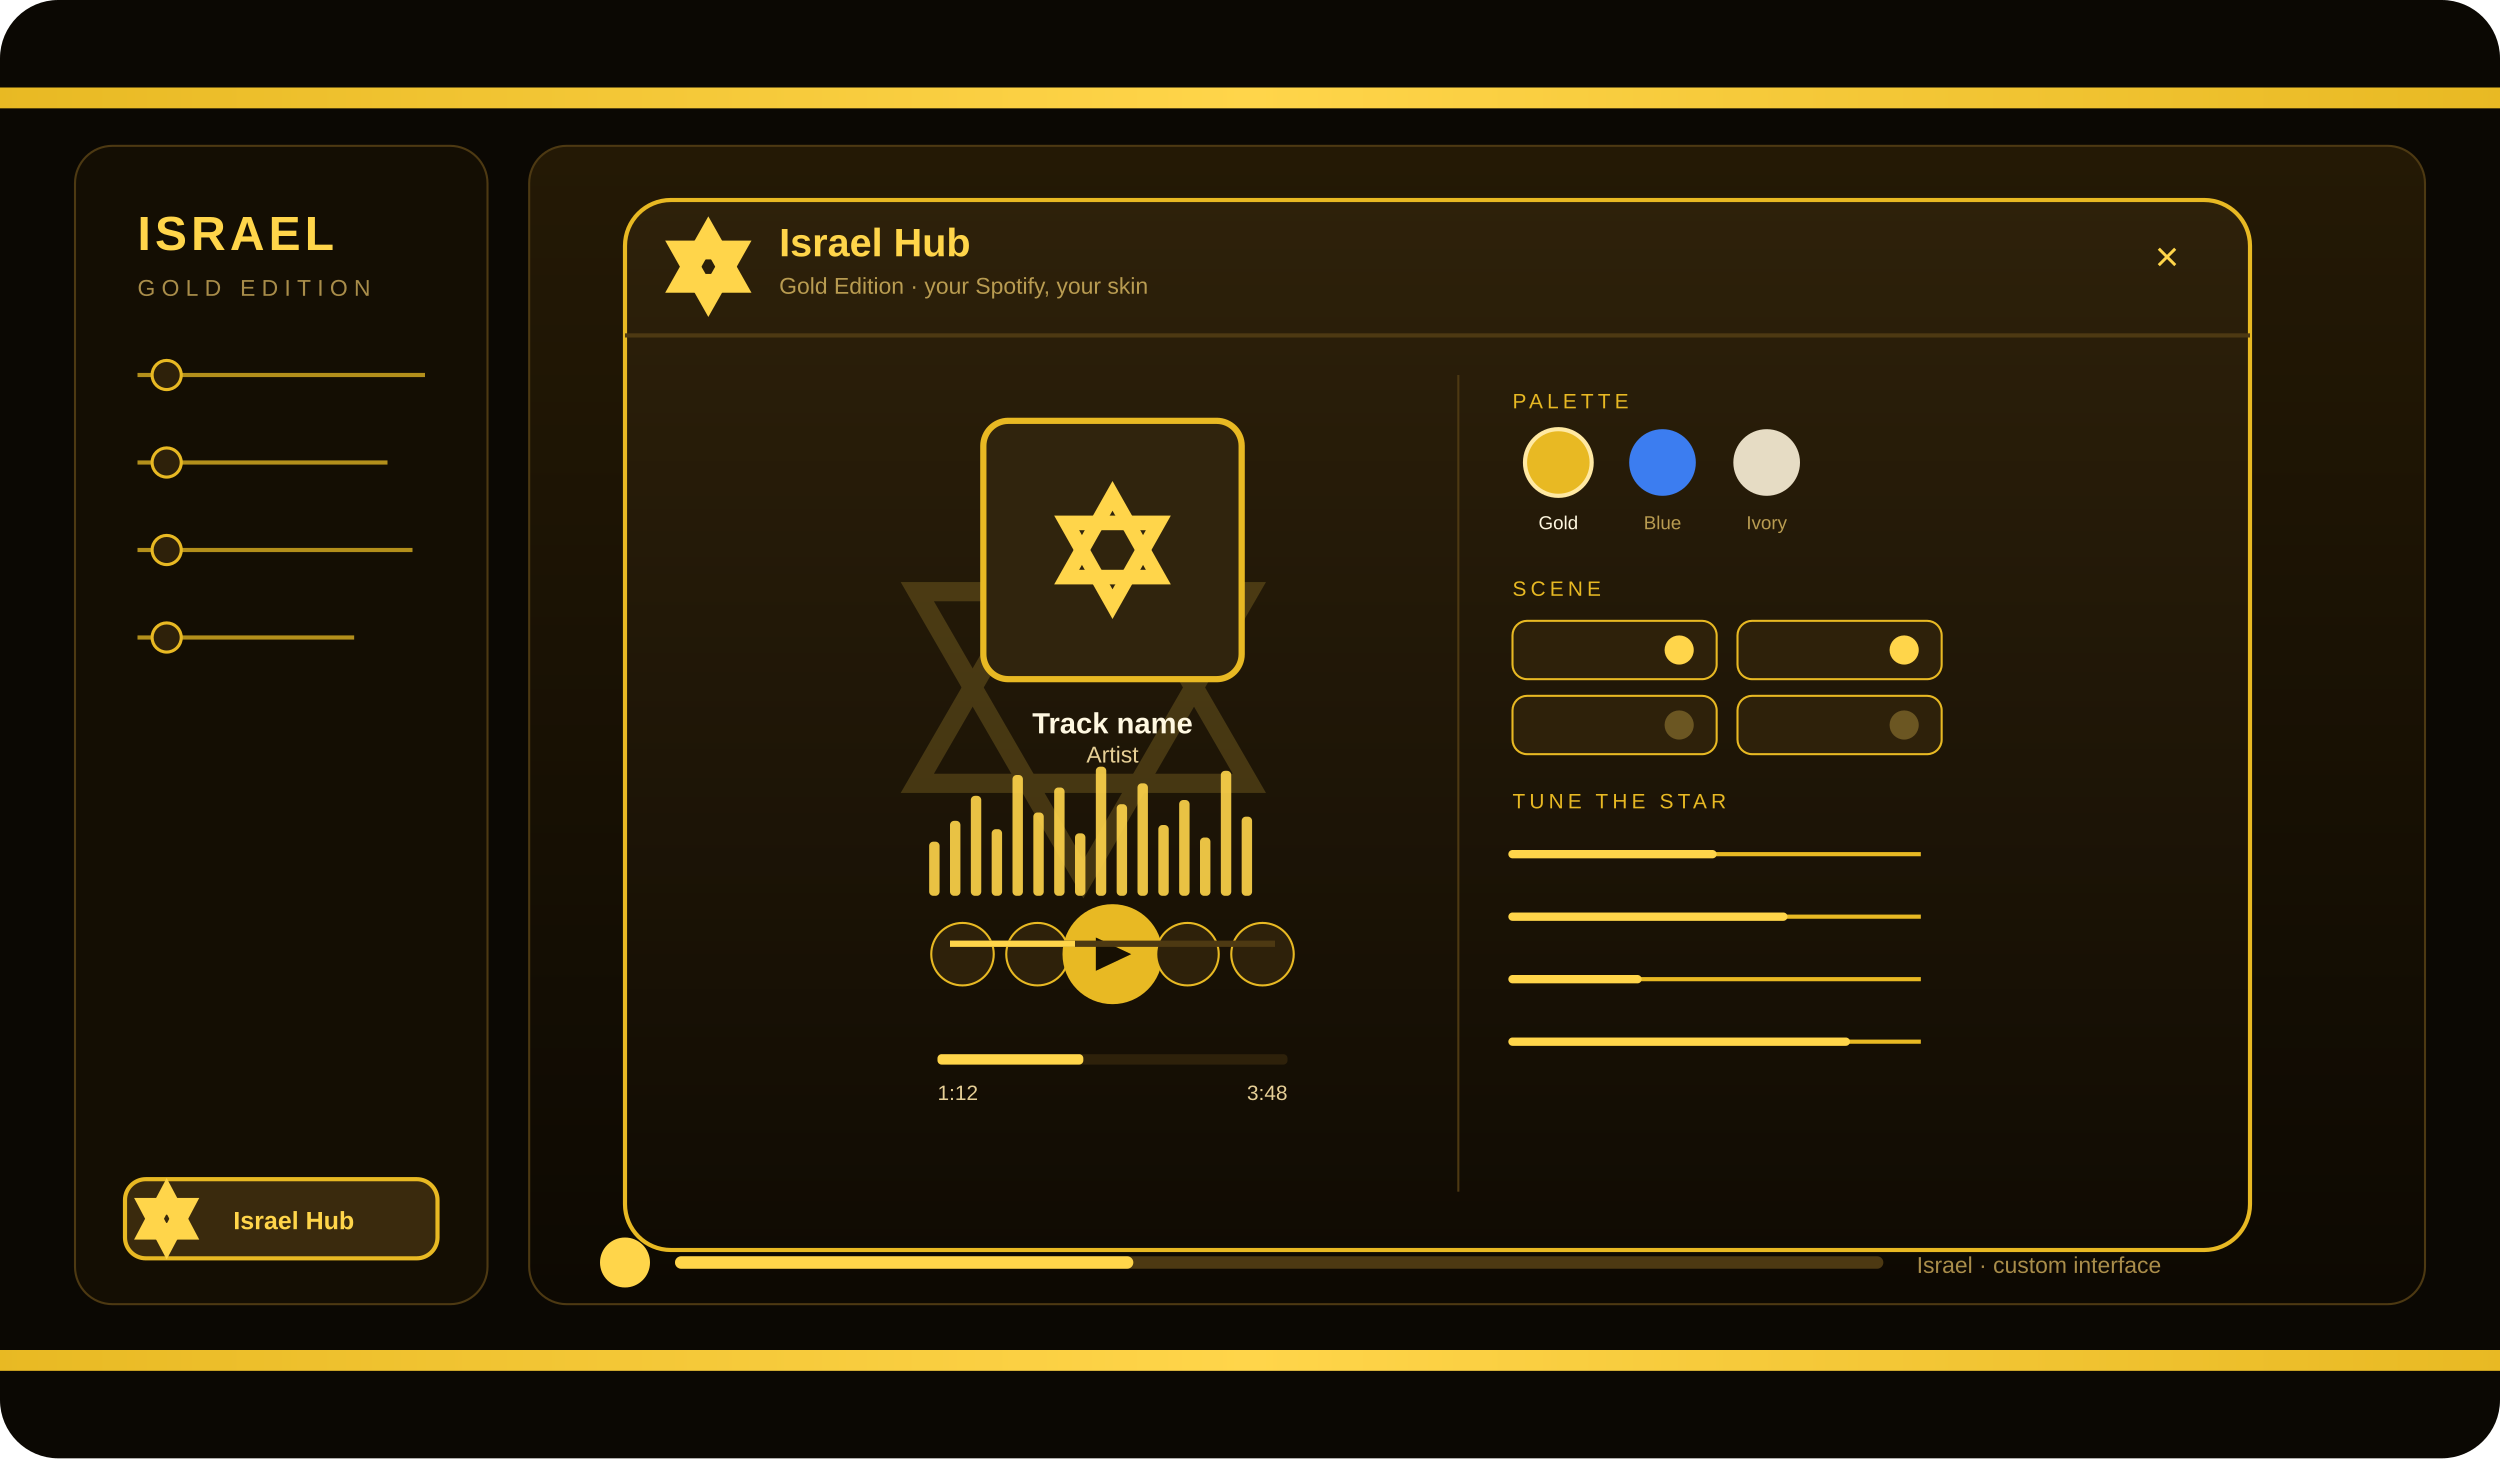
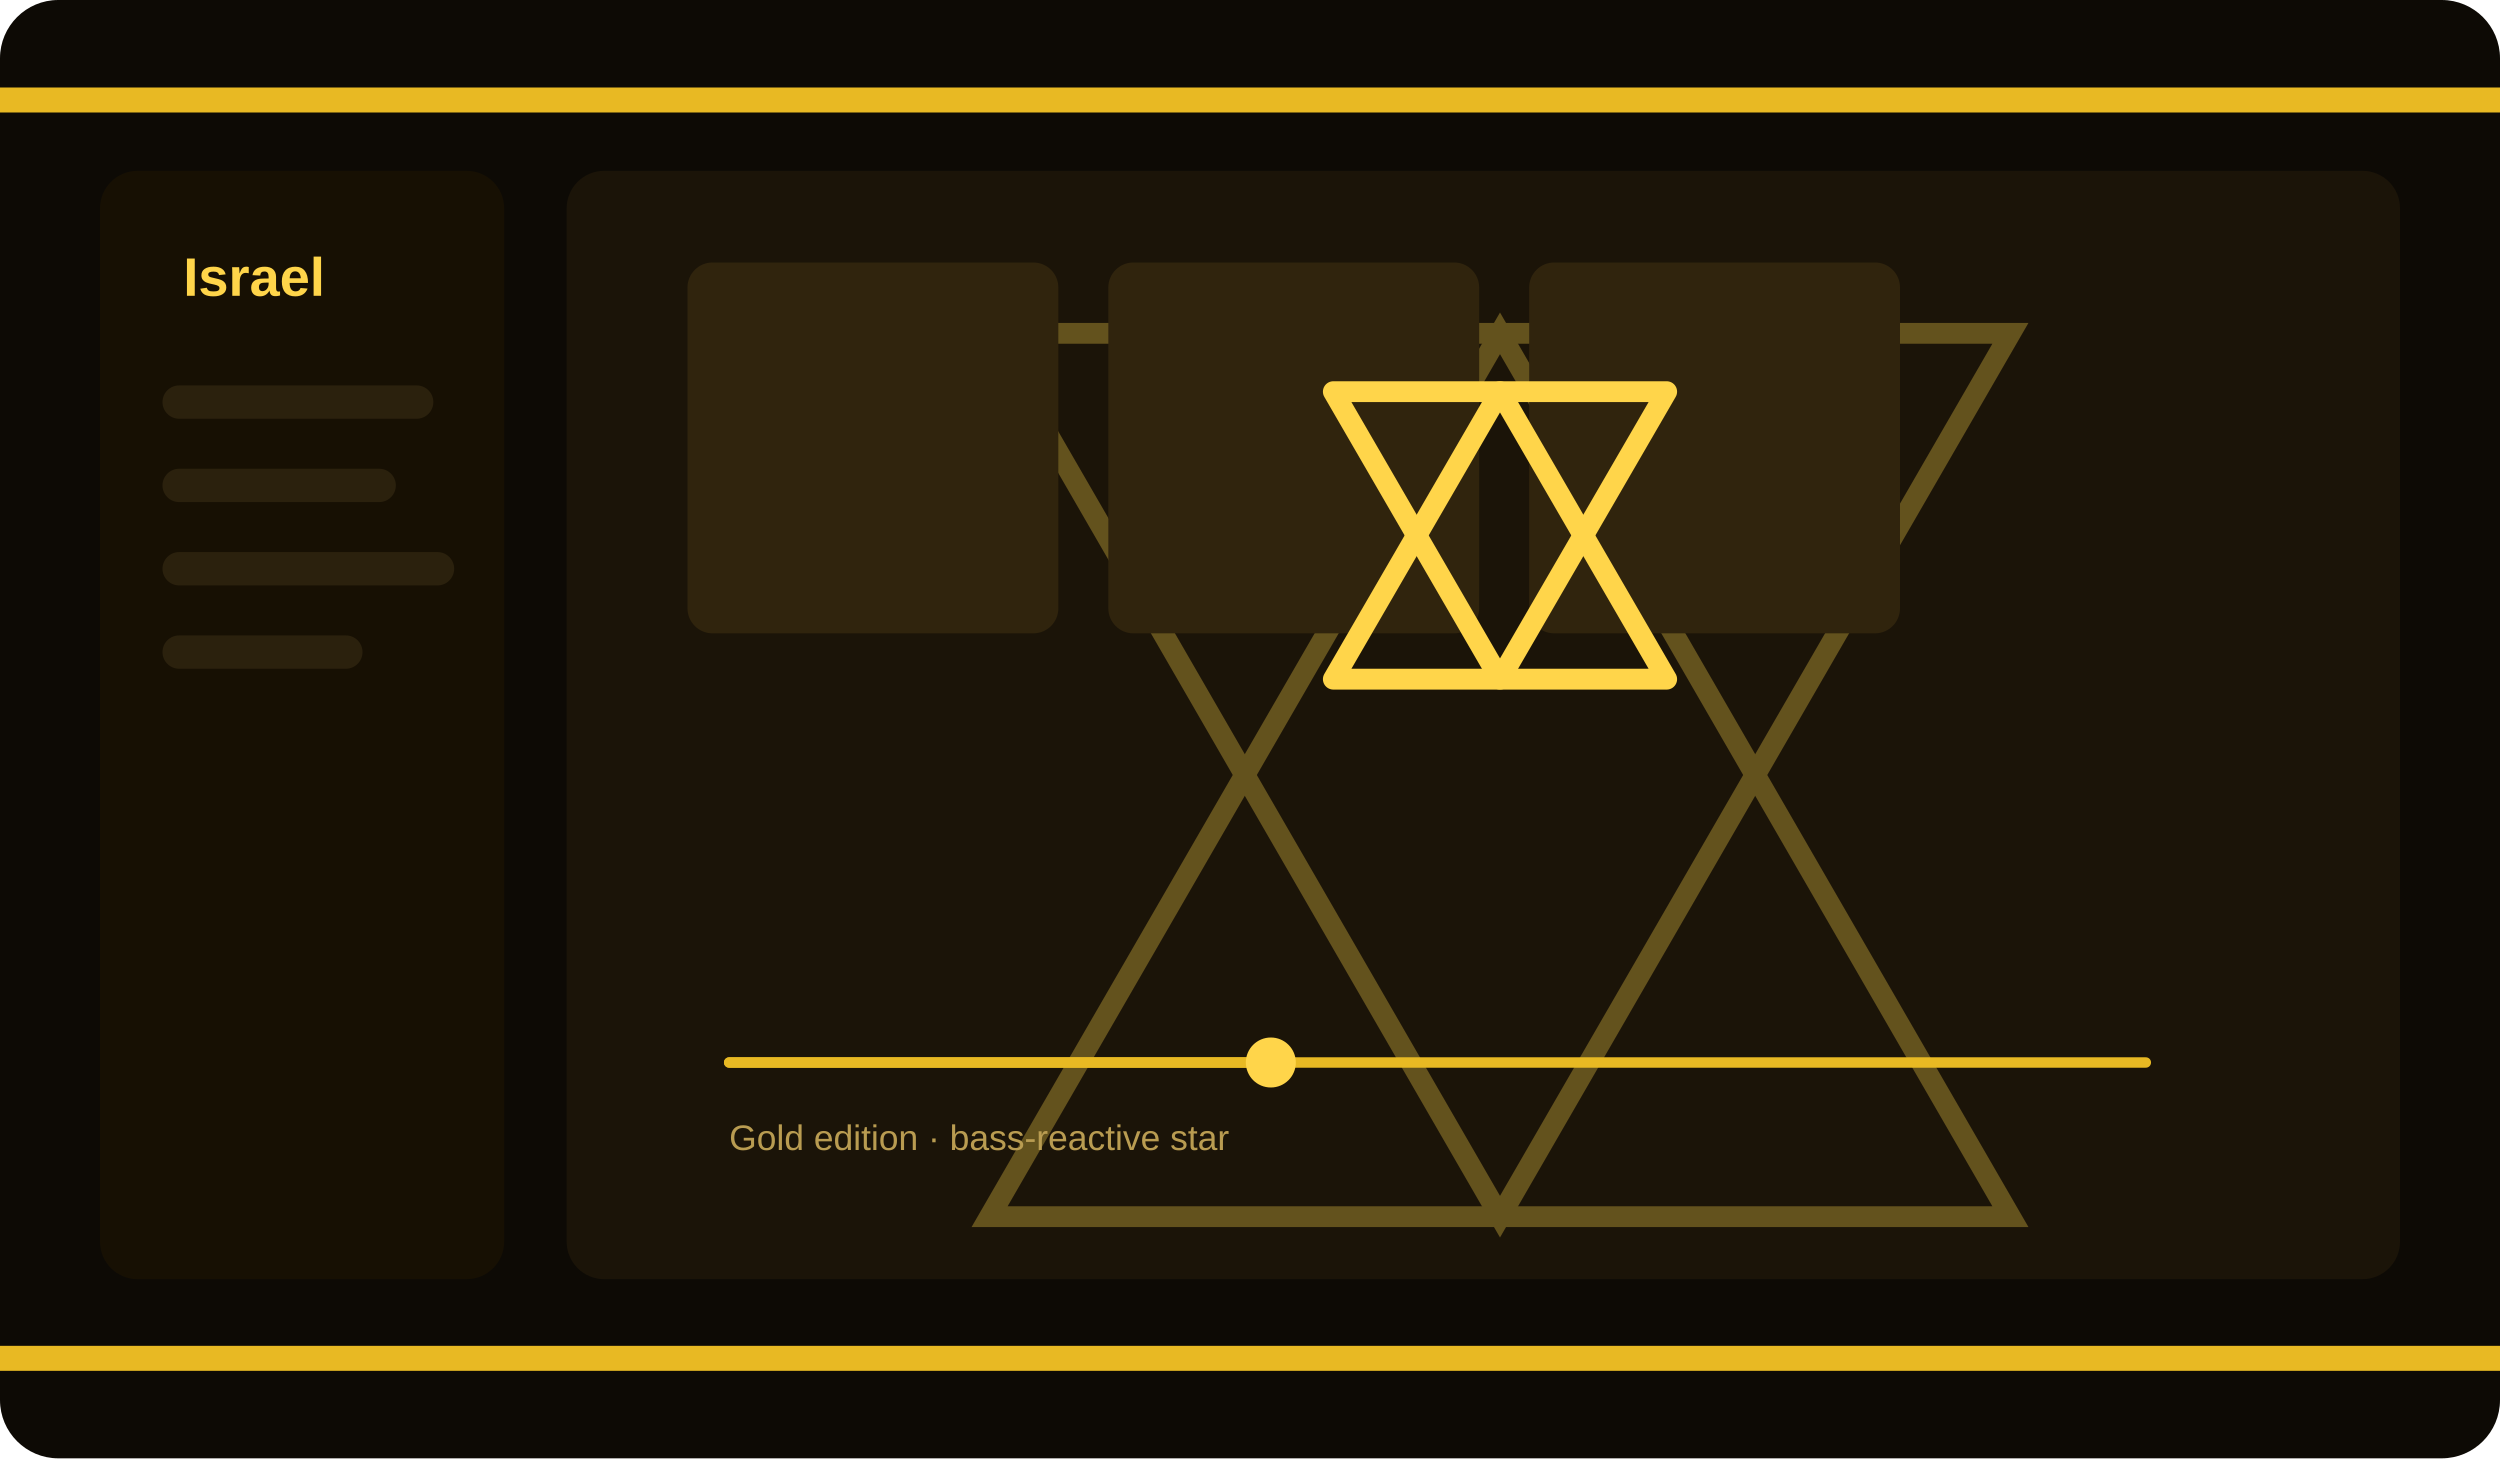
<svg xmlns="http://www.w3.org/2000/svg" viewBox="0 0 1200 700">
-   <defs>
-     <linearGradient id="stripe" x1="0" y1="0" x2="1" y2="0">
-       <stop offset="0" stop-color="#e8b923" />
-       <stop offset="0.5" stop-color="#ffd54a" />
-       <stop offset="1" stop-color="#e8b923" />
-     </linearGradient>
-     <linearGradient id="bg" x1="0" y1="0" x2="0" y2="1">
-       <stop offset="0" stop-color="#241905" />
-       <stop offset="1" stop-color="#0d0902" />
-     </linearGradient>
-     <linearGradient id="panel" x1="0" y1="0" x2="0" y2="1">
-       <stop offset="0" stop-color="#2e210a" />
-       <stop offset="1" stop-color="#100b03" />
-     </linearGradient>
-   </defs>
-   <rect width="1200" height="700" rx="28" fill="#0b0803" />
-   <rect y="42" width="1200" height="10" fill="url(#stripe)" />
-   <rect y="648" width="1200" height="10" fill="url(#stripe)" />
-   <rect x="36" y="70" width="198" height="556" rx="18" fill="#140e03" stroke="#4d3912" />
-   <rect x="254" y="70" width="910" height="556" rx="18" fill="url(#bg)" stroke="#4d3912" />
-   <text x="66" y="120" fill="#ffd54a" font-family="Arial,sans-serif" font-size="23" font-weight="700" letter-spacing="2">ISRAEL</text>
-   <text x="66" y="142" fill="#a98d4a" font-family="Arial,sans-serif" font-size="11" letter-spacing="3">GOLD EDITION</text>
-   <g stroke="#e8b923" stroke-width="2" opacity="0.75">
-     <path d="M66 180h138M66 222h120M66 264h132M66 306h104" />
+   <rect width="1200" height="700" rx="28" fill="#0d0a05" />
+   <rect y="42" width="1200" height="12" fill="#e8b923" />
+   <rect y="646" width="1200" height="12" fill="#e8b923" />
+   <rect x="48" y="82" width="194" height="532" rx="18" fill="#171003" />
+   <rect x="272" y="82" width="880" height="532" rx="18" fill="#1b1408" />
+   <text x="88" y="142" fill="#ffd54a" font-family="Arial,sans-serif" font-size="26" font-weight="700">Israel</text>
+   <g fill="#2b210d">
+     <rect x="78" y="185" width="130" height="16" rx="8" />
+     <rect x="78" y="225" width="112" height="16" rx="8" />
+     <rect x="78" y="265" width="140" height="16" rx="8" />
+     <rect x="78" y="305" width="96" height="16" rx="8" />
  </g>
-   <g fill="#2e210a" stroke="#e8b923" stroke-width="1.5">
-     <circle cx="80" cy="180" r="7" />
-     <circle cx="80" cy="222" r="7" />
-     <circle cx="80" cy="264" r="7" />
-     <circle cx="80" cy="306" r="7" />
+   <g opacity=".32" fill="none" stroke="#ffd54a" stroke-width="10">
+     <path d="M720 160 965 584H475Z" />
+     <path d="M720 584 965 160H475Z" />
  </g>
-   <rect x="60" y="566" width="150" height="38" rx="10" fill="#3a2a0d" stroke="#e8b923" stroke-width="2" />
-   <g fill="none" stroke="#ffd54a" stroke-width="8" transform="translate(80 585)">
-     <path d="M0-11 9 6H-9Z" />
-     <path d="M0 11 9-6H-9Z" />
+   <g fill="#30240d">
+     <rect x="330" y="126" width="178" height="178" rx="12" />
+     <rect x="532" y="126" width="178" height="178" rx="12" />
+     <rect x="734" y="126" width="178" height="178" rx="12" />
  </g>
-   <text x="112" y="590" fill="#ffd54a" font-family="Arial,sans-serif" font-size="12" font-weight="700">Israel Hub</text>
-   <rect x="300" y="96" width="780" height="504" rx="22" fill="url(#panel)" stroke="#e8b923" stroke-width="2" />
-   <rect x="300" y="160" width="780" height="2" fill="#4d3912" />
-   <g fill="none" stroke="#ffd54a" stroke-width="9" transform="translate(340 128)">
-     <path d="M0-15 13 8H-13Z" />
-     <path d="M0 15 13-8H-13Z" />
+   <g stroke="#ffd54a" stroke-width="10" fill="none" stroke-linejoin="round">
+     <path d="M720 188 800 326H640Z" />
+     <path d="M720 326 800 188H640Z" />
  </g>
-   <text x="374" y="123" fill="#ffd54a" font-family="Arial,sans-serif" font-size="19" font-weight="700">Israel Hub</text>
-   <text x="374" y="141" fill="#b99c51" font-family="Arial,sans-serif" font-size="11">Gold Edition · your Spotify, your skin</text>
-   <text x="1046" y="130" fill="#ffd54a" font-family="Arial,sans-serif" font-size="20" text-anchor="end">×</text>
-   <g opacity="0.18" fill="none" stroke="#ffd54a" stroke-width="8" transform="translate(520 330) scale(1.15)">
-     <path d="M0-80 69.3 40H-69.3Z" />
-     <path d="M0 80 69.3-40H-69.3Z" />
+   <g stroke="#e8b923" stroke-width="5" stroke-linecap="round">
+     <line x1="350" y1="510" x2="1030" y2="510" />
+     <line x1="350" y1="510" x2="610" y2="510" />
  </g>
-   <rect x="472" y="202" width="124" height="124" rx="12" fill="#30240d" stroke="#e8b923" stroke-width="3" />
-   <g fill="none" stroke="#ffd54a" stroke-width="7" transform="translate(534 264)">
-     <path d="M0-26 22 13H-22Z" />
-     <path d="M0 26 22-13H-22Z" />
-   </g>
-   <g fill="#ffd54a" opacity="0.9">
-     <rect x="446" y="404" width="5" height="26" rx="2" />
-     <rect x="456" y="394" width="5" height="36" rx="2" />
-     <rect x="466" y="382" width="5" height="48" rx="2" />
-     <rect x="476" y="398" width="5" height="32" rx="2" />
-     <rect x="486" y="372" width="5" height="58" rx="2" />
-     <rect x="496" y="390" width="5" height="40" rx="2" />
-     <rect x="506" y="378" width="5" height="52" rx="2" />
-     <rect x="516" y="400" width="5" height="30" rx="2" />
-     <rect x="526" y="368" width="5" height="62" rx="2" />
-     <rect x="536" y="386" width="5" height="44" rx="2" />
-     <rect x="546" y="376" width="5" height="54" rx="2" />
-     <rect x="556" y="396" width="5" height="34" rx="2" />
-     <rect x="566" y="384" width="5" height="46" rx="2" />
-     <rect x="576" y="402" width="5" height="28" rx="2" />
-     <rect x="586" y="370" width="5" height="60" rx="2" />
-     <rect x="596" y="392" width="5" height="38" rx="2" />
-   </g>
-   <text x="534" y="352" fill="#fff8e1" font-family="Arial,sans-serif" font-size="14" font-weight="700" text-anchor="middle">Track name</text>
-   <text x="534" y="366" fill="#e6cf96" font-family="Arial,sans-serif" font-size="11" text-anchor="middle">Artist</text>
-   <g transform="translate(534 458)">
-     <circle cx="-72" r="15" fill="#2e210a" stroke="#e8b923" />
-     <circle cx="-36" r="15" fill="#2e210a" stroke="#e8b923" />
-     <circle cy="0" r="24" fill="#e8b923" />
-     <circle cx="36" r="15" fill="#2e210a" stroke="#e8b923" />
-     <circle cx="72" r="15" fill="#2e210a" stroke="#e8b923" />
-     <path d="M-8-8 9 0-8 8Z" fill="#171003" transform="translate(0 0)" />
-     <path d="M-78-5 78-5" stroke="#4d3912" stroke-width="3" />
-     <path d="M-78-5 -18-5" stroke="#ffd54a" stroke-width="3" />
-   </g>
-   <rect x="450" y="506" width="168" height="5" rx="2" fill="#2e210a" />
-   <rect x="450" y="506" width="70" height="5" rx="2" fill="#ffd54a" />
-   <text x="450" y="528" fill="#e6cf96" font-family="Arial,sans-serif" font-size="10">1:12</text>
-   <text x="618" y="528" fill="#e6cf96" font-family="Arial,sans-serif" font-size="10" text-anchor="end">3:48</text>
-   <line x1="700" y1="180" x2="700" y2="572" stroke="#4d3912" />
-   <text x="726" y="196" fill="#e8b923" font-family="Arial,sans-serif" font-size="10" letter-spacing="2">PALETTE</text>
-   <g>
-     <circle cx="748" cy="222" r="16" fill="#e8b923" stroke="#ffe9a3" stroke-width="2" />
-     <circle cx="798" cy="222" r="16" fill="#3c7df0" />
-     <circle cx="848" cy="222" r="16" fill="#e6dcc4" />
-     <text x="748" y="254" fill="#fff8e1" font-family="Arial,sans-serif" font-size="9" text-anchor="middle">Gold</text>
-     <text x="798" y="254" fill="#b99c51" font-family="Arial,sans-serif" font-size="9" text-anchor="middle">Blue</text>
-     <text x="848" y="254" fill="#b99c51" font-family="Arial,sans-serif" font-size="9" text-anchor="middle">Ivory</text>
-   </g>
-   <text x="726" y="286" fill="#e8b923" font-family="Arial,sans-serif" font-size="10" letter-spacing="2">SCENE</text>
-   <g fill="#2e210a" stroke="#e8b923">
-     <rect x="726" y="298" width="98" height="28" rx="7" />
-     <rect x="834" y="298" width="98" height="28" rx="7" />
-     <rect x="726" y="334" width="98" height="28" rx="7" />
-     <rect x="834" y="334" width="98" height="28" rx="7" />
-   </g>
-   <g fill="#ffd54a">
-     <circle cx="806" cy="312" r="7" />
-     <circle cx="914" cy="312" r="7" />
-   </g>
-   <g fill="#6b5622">
-     <circle cx="806" cy="348" r="7" />
-     <circle cx="914" cy="348" r="7" />
-   </g>
-   <text x="726" y="388" fill="#e8b923" font-family="Arial,sans-serif" font-size="10" letter-spacing="2">TUNE THE STAR</text>
-   <g stroke="#e8b923" stroke-width="2">
-     <path d="M726 410h196M726 440h196M726 470h196M726 500h196" />
-   </g>
-   <g stroke="#ffd54a" stroke-width="4" stroke-linecap="round">
-     <path d="M726 410h96M726 440h130M726 470h60M726 500h160" />
-   </g>
-   <g transform="translate(300 606)">
-     <circle r="12" fill="#ffd54a" />
-     <rect x="24" y="-3" width="580" height="6" rx="3" fill="#4d3912" />
-     <rect x="24" y="-3" width="220" height="6" rx="3" fill="#ffd54a" />
-     <text x="620" y="5" fill="#a98d4a" font-family="Arial,sans-serif" font-size="11">Israel · custom interface</text>
-   </g>
+   <circle cx="610" cy="510" r="12" fill="#ffd54a" />
+   <text x="350" y="552" fill="#b99c51" font-family="Arial,sans-serif" font-size="17">Gold edition · bass-reactive star</text>
</svg>
